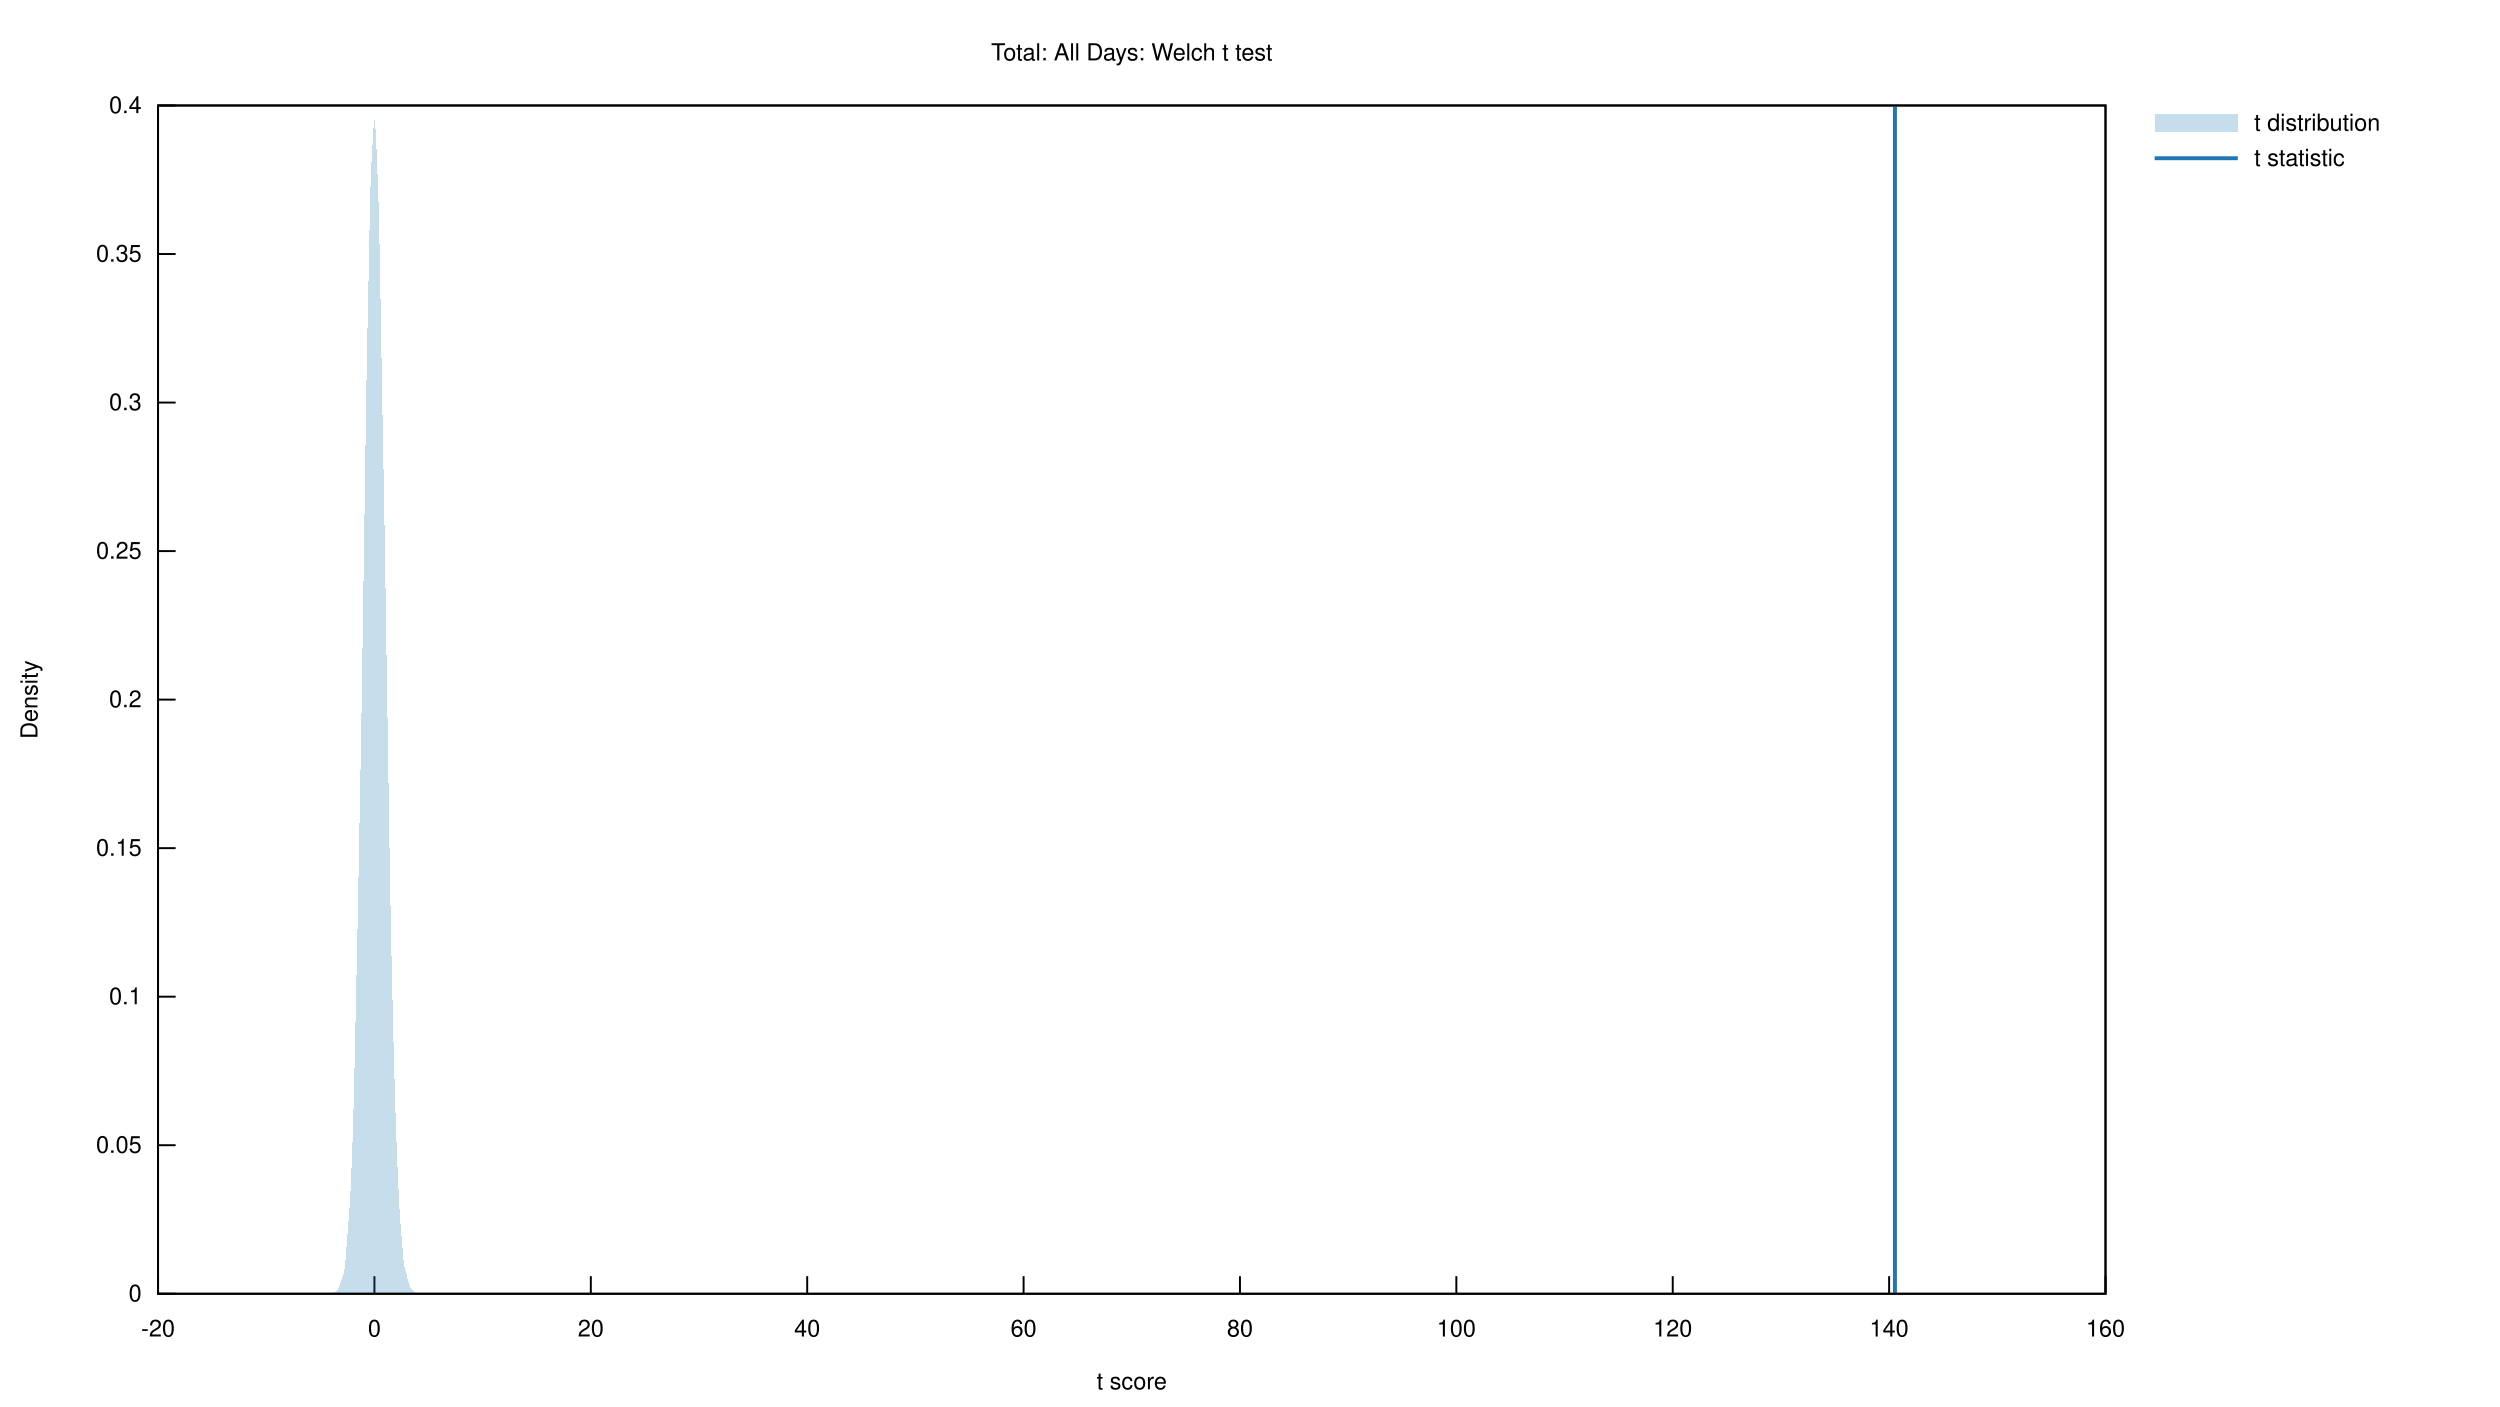
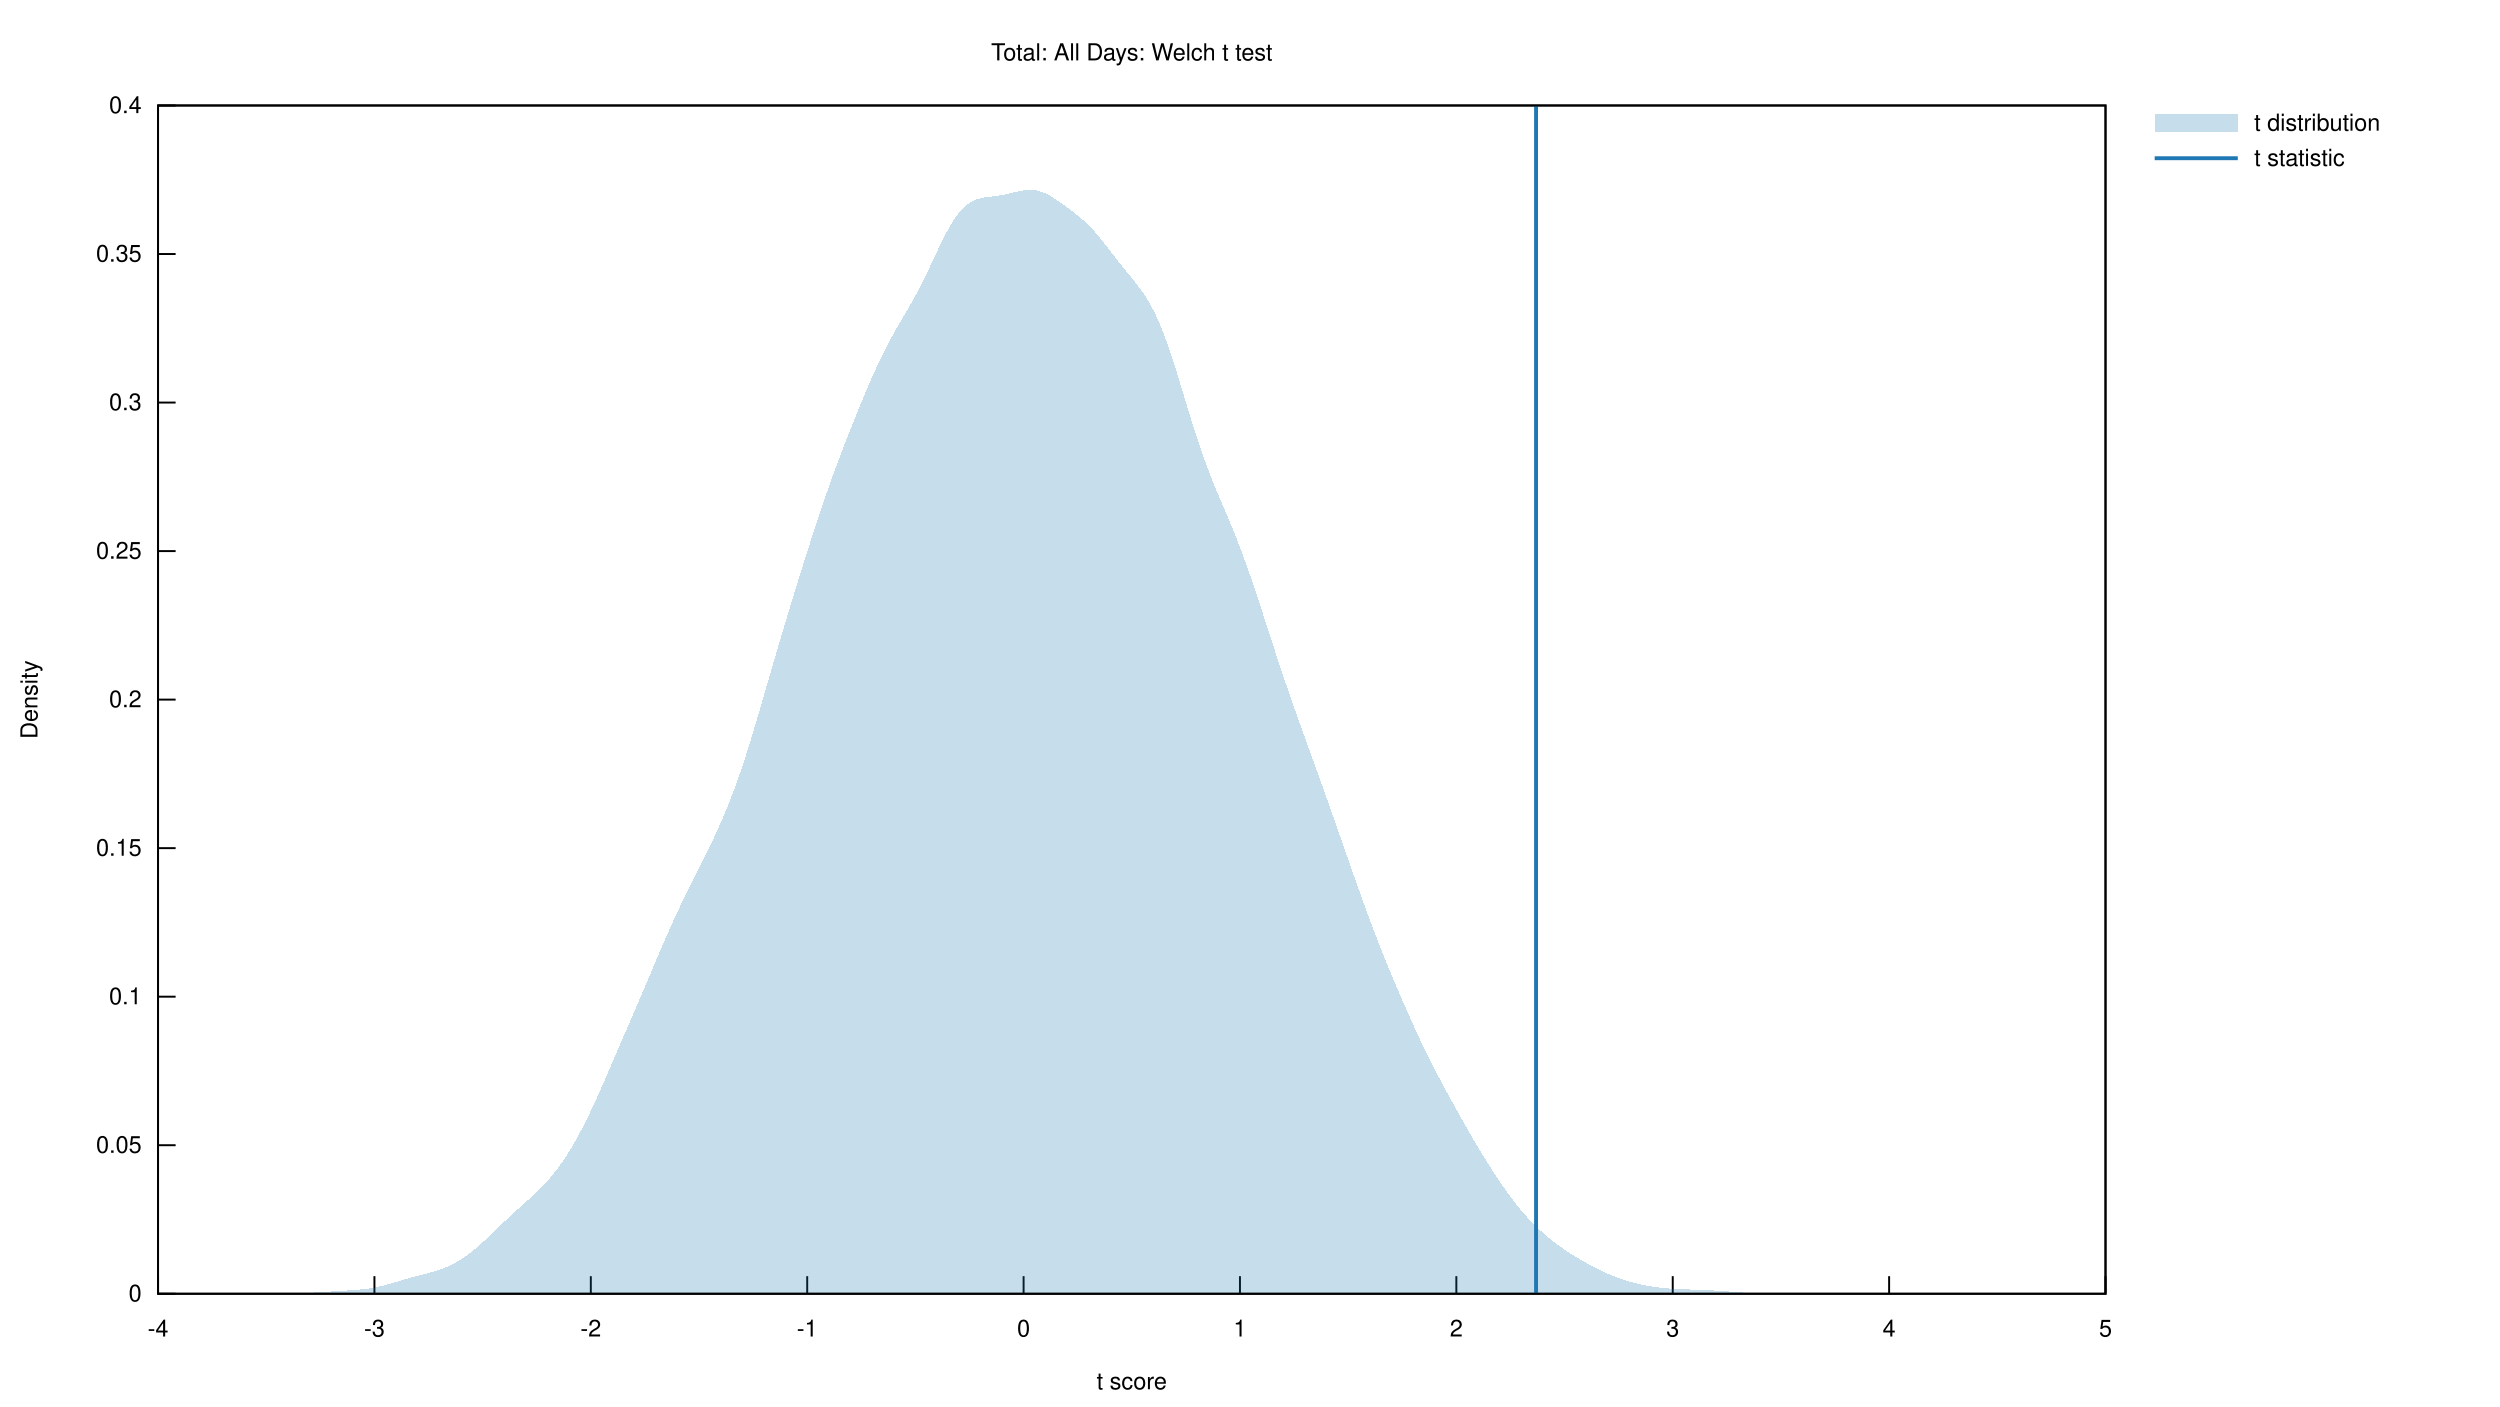
<svg xmlns="http://www.w3.org/2000/svg" xmlns:xlink="http://www.w3.org/1999/xlink" viewBox="0 0 1280 720">
  <g id="gnuplot_canvas">
    <rect x="0" y="0" width="1280" height="720" fill="none" />
    <defs>
      <circle id="gpDot" r="0.5" stroke-width="0.5" stroke="currentColor" />
      <path id="gpPt0" stroke-width="0.222" stroke="currentColor" d="M-1,0 h2 M0,-1 v2" />
      <path id="gpPt1" stroke-width="0.222" stroke="currentColor" d="M-1,-1 L1,1 M1,-1 L-1,1" />
      <path id="gpPt2" stroke-width="0.222" stroke="currentColor" d="M-1,0 L1,0 M0,-1 L0,1 M-1,-1 L1,1 M-1,1 L1,-1" />
      <rect id="gpPt3" stroke-width="0.222" stroke="currentColor" x="-1" y="-1" width="2" height="2" />
      <rect id="gpPt4" stroke-width="0.222" stroke="currentColor" fill="currentColor" x="-1" y="-1" width="2" height="2" />
      <circle id="gpPt5" stroke-width="0.222" stroke="currentColor" cx="0" cy="0" r="1" />
      <use xlink:href="#gpPt5" id="gpPt6" fill="currentColor" stroke="none" />
      <path id="gpPt7" stroke-width="0.222" stroke="currentColor" d="M0,-1.33 L-1.33,0.67 L1.33,0.67 z" />
      <use xlink:href="#gpPt7" id="gpPt8" fill="currentColor" stroke="none" />
      <use xlink:href="#gpPt7" id="gpPt9" stroke="currentColor" transform="rotate(180)" />
      <use xlink:href="#gpPt9" id="gpPt10" fill="currentColor" stroke="none" />
      <use xlink:href="#gpPt3" id="gpPt11" stroke="currentColor" transform="rotate(45)" />
      <use xlink:href="#gpPt11" id="gpPt12" fill="currentColor" stroke="none" />
      <path id="gpPt13" stroke-width="0.222" stroke="currentColor" d="M0,1.330 L1.265,0.411 L0.782,-1.067 L-0.782,-1.076 L-1.265,0.411 z" />
      <use xlink:href="#gpPt13" id="gpPt14" fill="currentColor" stroke="none" />
      <filter id="textbox" filterUnits="objectBoundingBox" x="0" y="0" height="1" width="1">
        <feFlood flood-color="white" flood-opacity="1" result="bgnd" />
        <feComposite in="SourceGraphic" in2="bgnd" operator="atop" />
      </filter>
      <filter id="greybox" filterUnits="objectBoundingBox" x="0" y="0" height="1" width="1">
        <feFlood flood-color="lightgrey" flood-opacity="1" result="grey" />
        <feComposite in="SourceGraphic" in2="grey" operator="atop" />
      </filter>
    </defs>
    <g fill="none" color="white" stroke="currentColor" stroke-width="1.00" stroke-linecap="butt" stroke-linejoin="miter">
</g>
    <g fill="none" color="black" stroke="currentColor" stroke-width="1.00" stroke-linecap="butt" stroke-linejoin="miter">
      <path stroke="black" d="M80.92,662.40 L89.92,662.40  " />
      <g transform="translate(72.53,666.30)" stroke="none" fill="black" font-family="Helvetica" font-size="12.00" text-anchor="end">
        <text>
          <tspan font-family="Helvetica"> 0</tspan>
        </text>
      </g>
    </g>
    <g fill="none" color="black" stroke="currentColor" stroke-width="1.00" stroke-linecap="butt" stroke-linejoin="miter">
      <path stroke="black" d="M80.92,586.35 L89.92,586.35  " />
      <g transform="translate(72.53,590.25)" stroke="none" fill="black" font-family="Helvetica" font-size="12.00" text-anchor="end">
        <text>
          <tspan font-family="Helvetica"> 0.05</tspan>
        </text>
      </g>
    </g>
    <g fill="none" color="black" stroke="currentColor" stroke-width="1.00" stroke-linecap="butt" stroke-linejoin="miter">
      <path stroke="black" d="M80.92,510.30 L89.92,510.30  " />
      <g transform="translate(72.53,514.20)" stroke="none" fill="black" font-family="Helvetica" font-size="12.00" text-anchor="end">
        <text>
          <tspan font-family="Helvetica"> 0.1</tspan>
        </text>
      </g>
    </g>
    <g fill="none" color="black" stroke="currentColor" stroke-width="1.00" stroke-linecap="butt" stroke-linejoin="miter">
      <path stroke="black" d="M80.92,434.25 L89.92,434.25  " />
      <g transform="translate(72.53,438.15)" stroke="none" fill="black" font-family="Helvetica" font-size="12.00" text-anchor="end">
        <text>
          <tspan font-family="Helvetica"> 0.15</tspan>
        </text>
      </g>
    </g>
    <g fill="none" color="black" stroke="currentColor" stroke-width="1.00" stroke-linecap="butt" stroke-linejoin="miter">
      <path stroke="black" d="M80.92,358.20 L89.92,358.20  " />
      <g transform="translate(72.53,362.10)" stroke="none" fill="black" font-family="Helvetica" font-size="12.00" text-anchor="end">
        <text>
          <tspan font-family="Helvetica"> 0.2</tspan>
        </text>
      </g>
    </g>
    <g fill="none" color="black" stroke="currentColor" stroke-width="1.00" stroke-linecap="butt" stroke-linejoin="miter">
      <path stroke="black" d="M80.92,282.16 L89.92,282.16  " />
      <g transform="translate(72.53,286.06)" stroke="none" fill="black" font-family="Helvetica" font-size="12.00" text-anchor="end">
        <text>
          <tspan font-family="Helvetica"> 0.25</tspan>
        </text>
      </g>
    </g>
    <g fill="none" color="black" stroke="currentColor" stroke-width="1.00" stroke-linecap="butt" stroke-linejoin="miter">
      <path stroke="black" d="M80.92,206.11 L89.92,206.11  " />
      <g transform="translate(72.53,210.01)" stroke="none" fill="black" font-family="Helvetica" font-size="12.00" text-anchor="end">
        <text>
          <tspan font-family="Helvetica"> 0.3</tspan>
        </text>
      </g>
    </g>
    <g fill="none" color="black" stroke="currentColor" stroke-width="1.00" stroke-linecap="butt" stroke-linejoin="miter">
      <path stroke="black" d="M80.92,130.06 L89.92,130.06  " />
      <g transform="translate(72.53,133.96)" stroke="none" fill="black" font-family="Helvetica" font-size="12.00" text-anchor="end">
        <text>
          <tspan font-family="Helvetica"> 0.35</tspan>
        </text>
      </g>
    </g>
    <g fill="none" color="black" stroke="currentColor" stroke-width="1.00" stroke-linecap="butt" stroke-linejoin="miter">
      <path stroke="black" d="M80.92,54.01 L89.92,54.01  " />
      <g transform="translate(72.53,57.91)" stroke="none" fill="black" font-family="Helvetica" font-size="12.00" text-anchor="end">
        <text>
          <tspan font-family="Helvetica"> 0.4</tspan>
        </text>
      </g>
    </g>
    <g fill="none" color="black" stroke="currentColor" stroke-width="1.00" stroke-linecap="butt" stroke-linejoin="miter">
      <path stroke="black" d="M80.92,662.40 L80.92,653.40  " />
      <g transform="translate(80.92,684.30)" stroke="none" fill="black" font-family="Helvetica" font-size="12.00" text-anchor="middle">
        <text>
-           <tspan font-family="Helvetica">-20</tspan>
+           <tspan font-family="Helvetica">-4</tspan>
        </text>
      </g>
    </g>
    <g fill="none" color="black" stroke="currentColor" stroke-width="1.00" stroke-linecap="butt" stroke-linejoin="miter">
      <path stroke="black" d="M191.71,662.40 L191.71,653.40  " />
      <g transform="translate(191.71,684.30)" stroke="none" fill="black" font-family="Helvetica" font-size="12.00" text-anchor="middle">
        <text>
-           <tspan font-family="Helvetica"> 0</tspan>
+           <tspan font-family="Helvetica">-3</tspan>
        </text>
      </g>
    </g>
    <g fill="none" color="black" stroke="currentColor" stroke-width="1.00" stroke-linecap="butt" stroke-linejoin="miter">
      <path stroke="black" d="M302.50,662.40 L302.50,653.40  " />
      <g transform="translate(302.50,684.30)" stroke="none" fill="black" font-family="Helvetica" font-size="12.00" text-anchor="middle">
        <text>
-           <tspan font-family="Helvetica"> 20</tspan>
+           <tspan font-family="Helvetica">-2</tspan>
        </text>
      </g>
    </g>
    <g fill="none" color="black" stroke="currentColor" stroke-width="1.00" stroke-linecap="butt" stroke-linejoin="miter">
      <path stroke="black" d="M413.29,662.40 L413.29,653.40  " />
      <g transform="translate(413.29,684.30)" stroke="none" fill="black" font-family="Helvetica" font-size="12.00" text-anchor="middle">
        <text>
-           <tspan font-family="Helvetica"> 40</tspan>
+           <tspan font-family="Helvetica">-1</tspan>
        </text>
      </g>
    </g>
    <g fill="none" color="black" stroke="currentColor" stroke-width="1.00" stroke-linecap="butt" stroke-linejoin="miter">
      <path stroke="black" d="M524.08,662.40 L524.08,653.40  " />
      <g transform="translate(524.08,684.30)" stroke="none" fill="black" font-family="Helvetica" font-size="12.00" text-anchor="middle">
        <text>
-           <tspan font-family="Helvetica"> 60</tspan>
+           <tspan font-family="Helvetica"> 0</tspan>
        </text>
      </g>
    </g>
    <g fill="none" color="black" stroke="currentColor" stroke-width="1.00" stroke-linecap="butt" stroke-linejoin="miter">
      <path stroke="black" d="M634.86,662.40 L634.86,653.40  " />
      <g transform="translate(634.86,684.30)" stroke="none" fill="black" font-family="Helvetica" font-size="12.00" text-anchor="middle">
        <text>
-           <tspan font-family="Helvetica"> 80</tspan>
+           <tspan font-family="Helvetica"> 1</tspan>
        </text>
      </g>
    </g>
    <g fill="none" color="black" stroke="currentColor" stroke-width="1.00" stroke-linecap="butt" stroke-linejoin="miter">
      <path stroke="black" d="M745.65,662.40 L745.65,653.40  " />
      <g transform="translate(745.65,684.30)" stroke="none" fill="black" font-family="Helvetica" font-size="12.00" text-anchor="middle">
        <text>
-           <tspan font-family="Helvetica"> 100</tspan>
+           <tspan font-family="Helvetica"> 2</tspan>
        </text>
      </g>
    </g>
    <g fill="none" color="black" stroke="currentColor" stroke-width="1.00" stroke-linecap="butt" stroke-linejoin="miter">
      <path stroke="black" d="M856.44,662.40 L856.44,653.40  " />
      <g transform="translate(856.44,684.30)" stroke="none" fill="black" font-family="Helvetica" font-size="12.00" text-anchor="middle">
        <text>
-           <tspan font-family="Helvetica"> 120</tspan>
+           <tspan font-family="Helvetica"> 3</tspan>
        </text>
      </g>
    </g>
    <g fill="none" color="black" stroke="currentColor" stroke-width="1.00" stroke-linecap="butt" stroke-linejoin="miter">
      <path stroke="black" d="M967.23,662.40 L967.23,653.40  " />
      <g transform="translate(967.23,684.30)" stroke="none" fill="black" font-family="Helvetica" font-size="12.00" text-anchor="middle">
        <text>
-           <tspan font-family="Helvetica"> 140</tspan>
+           <tspan font-family="Helvetica"> 4</tspan>
        </text>
      </g>
    </g>
    <g fill="none" color="black" stroke="currentColor" stroke-width="1.00" stroke-linecap="butt" stroke-linejoin="miter">
      <path stroke="black" d="M1078.02,662.40 L1078.02,653.40  " />
      <g transform="translate(1078.02,684.30)" stroke="none" fill="black" font-family="Helvetica" font-size="12.00" text-anchor="middle">
        <text>
-           <tspan font-family="Helvetica"> 160</tspan>
+           <tspan font-family="Helvetica"> 5</tspan>
        </text>
      </g>
    </g>
    <g fill="none" color="black" stroke="currentColor" stroke-width="1.00" stroke-linecap="butt" stroke-linejoin="miter">
</g>
    <g fill="none" color="black" stroke="currentColor" stroke-width="1.00" stroke-linecap="butt" stroke-linejoin="miter">
      <path stroke="black" d="M80.92,54.01 L80.92,662.40 L1078.02,662.40 L1078.02,54.01 L80.92,54.01 Z  " />
    </g>
    <g fill="none" color="black" stroke="currentColor" stroke-width="1.00" stroke-linecap="butt" stroke-linejoin="miter">
</g>
    <g id="gnuplot_plot_1">
      <g fill="none" color="black" stroke="currentColor" stroke-width="1.00" stroke-linecap="butt" stroke-linejoin="miter">
        <g transform="translate(1154.14,66.91)" stroke="none" fill="black" font-family="Helvetica" font-size="12.00" text-anchor="start">
          <text>
            <tspan font-family="Helvetica">t distribution</tspan>
          </text>
        </g>
      </g>
      <g fill="none" color="black" stroke="currentColor" stroke-width="1.00" stroke-linecap="butt" stroke-linejoin="miter">
        <g stroke="none" shape-rendering="crispEdges">
          <polygon fill="rgb( 31, 120, 180)" fill-opacity="0.25" points="1103.19,67.51 1145.75,67.51 1145.75,58.51 1103.19,58.51 " />
-           <polygon fill="rgb( 31, 120, 180)" fill-opacity="0.25" points="166.56,662.40 166.66,662.40 166.77,662.40 166.88,662.39 166.98,662.39 167.09,662.39 167.19,662.38 167.30,662.37 167.41,662.37 167.51,662.35 167.62,662.34 167.73,662.33 167.83,662.31 167.94,662.30 168.05,662.29 168.15,662.27 168.26,662.26 168.37,662.25 168.47,662.24 168.58,662.23 168.68,662.23 168.79,662.22 168.90,662.22 169.00,662.21 169.11,662.21 169.22,662.20 169.32,662.19 169.43,662.18 169.54,662.17 169.64,662.16 169.75,662.14 169.86,662.11 169.96,662.08 170.07,662.04 170.18,662.00 170.28,661.95 170.39,661.89 170.49,661.84 170.60,661.78 170.71,661.72 170.81,661.67 170.92,661.62 171.03,661.58 171.13,661.54 171.24,661.50 171.35,661.47 171.45,661.44 171.56,661.41 171.67,661.36 171.77,661.32 171.88,661.26 171.98,661.19 172.09,661.10 172.20,661.01 172.30,660.90 172.41,660.78 172.52,660.66 172.62,660.53 172.73,660.39 172.84,660.25 172.94,660.10 173.05,659.95 173.16,659.79 173.26,659.61 173.37,659.42 173.48,659.22 173.58,659.00 173.69,658.76 173.79,658.50 173.90,658.23 174.01,657.93 174.11,657.63 174.22,657.31 174.33,656.99 174.43,656.66 174.54,656.33 174.65,656.00 174.75,655.66 174.86,655.33 174.97,655.01 175.07,654.69 175.18,654.39 175.29,654.09 175.39,653.80 175.50,653.52 175.60,653.23 175.71,652.92 175.82,652.59 175.92,652.21 176.03,651.78 176.14,651.27 176.24,650.68 176.35,650.00 176.46,649.23 176.56,648.36 176.67,647.39 176.78,646.32 176.88,645.16 176.99,643.91 177.09,642.59 177.20,641.21 177.31,639.79 177.41,638.34 177.52,636.89 177.63,635.44 177.73,634.02 177.84,632.63 177.95,631.27 178.05,629.95 178.16,628.67 178.27,627.40 178.37,626.14 178.48,624.87 178.59,623.58 178.69,622.24 178.80,620.83 178.90,619.33 179.01,617.72 179.12,616.00 179.22,614.15 179.33,612.17 179.44,610.08 179.54,607.89 179.65,605.60 179.76,603.23 179.86,600.78 179.97,598.25 180.08,595.64 180.18,592.93 180.29,590.12 180.39,587.17 180.50,584.09 180.61,580.84 180.71,577.43 180.82,573.84 180.93,570.08 181.03,566.15 181.14,562.05 181.25,557.79 181.35,553.39 181.46,548.86 181.57,544.21 181.67,539.46 181.78,534.63 181.89,529.72 181.99,524.76 182.10,519.77 182.20,514.76 182.31,509.75 182.42,504.76 182.52,499.78 182.63,494.82 182.74,489.87 182.84,484.88 182.95,479.84 183.06,474.72 183.16,469.47 183.27,464.09 183.38,458.58 183.48,452.94 183.59,447.20 183.69,441.41 183.80,435.61 183.91,429.83 184.01,424.10 184.12,418.44 184.23,412.83 184.33,407.26 184.44,401.68 184.55,396.05 184.65,390.33 184.76,384.46 184.87,378.42 184.97,372.19 185.08,365.75 185.19,359.13 185.29,352.34 185.40,345.41 185.50,338.38 185.61,331.27 185.72,324.13 185.82,316.99 185.93,309.84 186.04,302.72 186.14,295.60 186.25,288.49 186.36,281.37 186.46,274.22 186.57,267.03 186.68,259.79 186.78,252.51 186.89,245.20 186.99,237.87 187.10,230.57 187.21,223.33 187.31,216.20 187.42,209.23 187.53,202.46 187.63,195.94 187.74,189.70 187.85,183.75 187.95,178.09 188.06,172.68 188.17,167.50 188.27,162.47 188.38,157.53 188.49,152.60 188.59,147.62 188.70,142.52 188.80,137.28 188.91,131.91 189.02,126.45 189.12,120.98 189.23,115.61 189.34,110.44 189.44,105.58 189.55,101.13 189.66,97.13 189.76,93.60 189.87,90.52 189.98,87.85 190.08,85.50 190.19,83.39 190.29,81.45 190.40,79.60 190.51,77.78 190.61,75.95 190.72,74.10 190.83,72.22 190.93,70.34 191.04,68.50 191.15,66.76 191.25,65.18 191.36,63.82 191.47,62.75 191.57,62.02 191.68,61.66 191.79,61.68 191.89,62.08 192.00,62.83 192.10,63.93 192.21,65.33 192.32,67.00 192.42,68.91 192.53,71.03 192.64,73.33 192.74,75.77 192.85,78.33 192.96,80.95 193.06,83.61 193.17,86.30 193.28,89.00 193.38,91.75 193.49,94.58 193.59,97.54 193.70,100.70 193.81,104.14 193.91,107.89 194.02,112.01 194.13,116.52 194.23,121.39 194.34,126.61 194.45,132.14 194.55,137.91 194.66,143.89 194.77,150.00 194.87,156.22 194.98,162.50 195.09,168.81 195.19,175.12 195.30,181.41 195.40,187.67 195.51,193.85 195.62,199.95 195.72,205.95 195.83,211.84 195.94,217.63 196.04,223.33 196.15,228.96 196.26,234.58 196.36,240.23 196.47,245.94 196.58,251.77 196.68,257.74 196.79,263.88 196.89,270.20 197.00,276.70 197.11,283.37 197.21,290.20 197.32,297.16 197.43,304.21 197.53,311.32 197.64,318.45 197.75,325.56 197.85,332.62 197.96,339.60 198.07,346.51 198.17,353.34 198.28,360.12 198.39,366.88 198.49,373.65 198.60,380.46 198.70,387.33 198.81,394.26 198.92,401.26 199.02,408.28 199.13,415.28 199.24,422.24 199.34,429.09 199.45,435.79 199.56,442.33 199.66,448.66 199.77,454.80 199.88,460.73 199.98,466.47 200.09,472.02 200.19,477.39 200.30,482.60 200.41,487.66 200.51,492.58 200.62,497.39 200.73,502.09 200.83,506.72 200.94,511.27 201.05,515.77 201.15,520.21 201.26,524.60 201.37,528.92 201.47,533.16 201.58,537.33 201.69,541.41 201.79,545.40 201.90,549.30 202.00,553.12 202.11,556.86 202.22,560.53 202.32,564.11 202.43,567.60 202.54,571.00 202.64,574.28 202.75,577.45 202.86,580.50 202.96,583.42 203.07,586.23 203.18,588.93 203.28,591.56 203.39,594.11 203.49,596.62 203.60,599.09 203.71,601.54 203.81,603.95 203.92,606.33 204.03,608.66 204.13,610.93 204.24,613.13 204.35,615.23 204.45,617.22 204.56,619.10 204.67,620.87 204.77,622.52 204.88,624.06 204.99,625.50 205.09,626.87 205.20,628.18 205.30,629.45 205.41,630.70 205.52,631.95 205.62,633.21 205.73,634.48 205.84,635.78 205.94,637.10 206.05,638.43 206.16,639.77 206.26,641.09 206.37,642.38 206.48,643.62 206.58,644.77 206.69,645.83 206.79,646.78 206.90,647.61 207.01,648.31 207.11,648.90 207.22,649.39 207.33,649.80 207.43,650.15 207.54,650.47 207.65,650.77 207.75,651.08 207.86,651.41 207.97,651.77 208.07,652.16 208.18,652.58 208.29,653.03 208.39,653.49 208.50,653.97 208.60,654.44 208.71,654.90 208.82,655.35 208.92,655.78 209.03,656.19 209.14,656.57 209.24,656.93 209.35,657.27 209.46,657.59 209.56,657.89 209.67,658.18 209.78,658.45 209.88,658.70 209.99,658.93 210.09,659.15 210.20,659.34 210.31,659.52 210.41,659.68 210.52,659.82 210.63,659.94 210.73,660.06 210.84,660.16 210.95,660.26 211.05,660.35 211.16,660.45 211.27,660.54 211.37,660.64 211.48,660.73 211.59,660.82 211.69,660.91 211.80,661.00 211.90,661.08 212.01,661.16 212.12,661.23 212.22,661.29 212.33,661.36 212.44,661.43 212.54,661.50 212.65,661.56 212.76,661.63 212.86,661.70 212.97,661.76 213.08,661.83 213.18,661.88 213.29,661.93 213.39,661.98 213.50,662.02 213.61,662.06 213.71,662.09 213.82,662.11 213.93,662.14 214.03,662.16 214.14,662.17 214.25,662.19 214.35,662.20 214.46,662.22 214.57,662.23 214.67,662.24 214.78,662.25 214.89,662.26 214.99,662.26 215.10,662.27 215.20,662.28 215.31,662.29 215.42,662.31 215.52,662.32 215.63,662.33 215.74,662.34 215.84,662.35 215.95,662.36 216.06,662.37 216.16,662.38 216.27,662.38 216.38,662.39 216.48,662.39 216.59,662.39 216.70,662.39 216.80,662.39 216.91,662.38 217.01,662.38 217.12,662.38 217.23,662.37 217.33,662.36 217.44,662.36 217.55,662.35 217.65,662.35 217.76,662.34 217.87,662.34 217.97,662.34 218.08,662.35 218.19,662.35 218.29,662.35 218.40,662.36 218.50,662.37 218.61,662.37 218.72,662.38 218.82,662.38 218.93,662.39 219.04,662.39 219.14,662.39 219.25,662.40 219.36,662.40 219.46,662.40 219.57,662.40 219.68,662.40 219.68,662.40 219.57,662.40 219.46,662.40 219.36,662.40 219.25,662.40 219.14,662.40 219.04,662.40 218.93,662.40 218.82,662.40 218.72,662.40 218.61,662.40 218.50,662.40 218.40,662.40 218.29,662.40 218.19,662.40 218.08,662.40 217.97,662.40 217.87,662.40 217.76,662.40 217.65,662.40 217.55,662.40 217.44,662.40 217.33,662.40 217.23,662.40 217.12,662.40 217.01,662.40 216.91,662.40 216.80,662.40 216.70,662.40 216.59,662.40 216.48,662.40 216.38,662.40 216.27,662.40 216.16,662.40 216.06,662.40 215.95,662.40 215.84,662.40 215.74,662.40 215.63,662.40 215.52,662.40 215.42,662.40 215.31,662.40 215.20,662.40 215.10,662.40 214.99,662.40 214.89,662.40 214.78,662.40 214.67,662.40 214.57,662.40 214.46,662.40 214.35,662.40 214.25,662.40 214.14,662.40 214.03,662.40 213.93,662.40 213.82,662.40 213.71,662.40 213.61,662.40 213.50,662.40 213.39,662.40 213.29,662.40 213.18,662.40 213.08,662.40 212.97,662.40 212.86,662.40 212.76,662.40 212.65,662.40 212.54,662.40 212.44,662.40 212.33,662.40 212.22,662.40 212.12,662.40 212.01,662.40 211.90,662.40 211.80,662.40 211.69,662.40 211.59,662.40 211.48,662.40 211.37,662.40 211.27,662.40 211.16,662.40 211.05,662.40 210.95,662.40 210.84,662.40 210.73,662.40 210.63,662.40 210.52,662.40 210.41,662.40 210.31,662.40 210.20,662.40 210.09,662.40 209.99,662.40 209.88,662.40 209.78,662.40 209.67,662.40 209.56,662.40 209.46,662.40 209.35,662.40 209.24,662.40 209.14,662.40 209.03,662.40 208.92,662.40 208.82,662.40 208.71,662.40 208.60,662.40 208.50,662.40 208.39,662.40 208.29,662.40 208.18,662.40 208.07,662.40 207.97,662.40 207.86,662.40 207.75,662.40 207.65,662.40 207.54,662.40 207.43,662.40 207.33,662.40 207.22,662.40 207.11,662.40 207.01,662.40 206.90,662.40 206.79,662.40 206.69,662.40 206.58,662.40 206.48,662.40 206.37,662.40 206.26,662.40 206.16,662.40 206.05,662.40 205.94,662.40 205.84,662.40 205.73,662.40 205.62,662.40 205.52,662.40 205.41,662.40 205.30,662.40 205.20,662.40 205.09,662.40 204.99,662.40 204.88,662.40 204.77,662.40 204.67,662.40 204.56,662.40 204.45,662.40 204.35,662.40 204.24,662.40 204.13,662.40 204.03,662.40 203.92,662.40 203.81,662.40 203.71,662.40 203.60,662.40 203.49,662.40 203.39,662.40 203.28,662.40 203.18,662.40 203.07,662.40 202.96,662.40 202.86,662.40 202.75,662.40 202.64,662.40 202.54,662.40 202.43,662.40 202.32,662.40 202.22,662.40 202.11,662.40 202.00,662.40 201.90,662.40 201.79,662.40 201.69,662.40 201.58,662.40 201.47,662.40 201.37,662.40 201.26,662.40 201.15,662.40 201.05,662.40 200.94,662.40 200.83,662.40 200.73,662.40 200.62,662.40 200.51,662.40 200.41,662.40 200.30,662.40 200.19,662.40 200.09,662.40 199.98,662.40 199.88,662.40 199.77,662.40 199.66,662.40 199.56,662.40 199.45,662.40 199.34,662.40 199.24,662.40 199.13,662.40 199.02,662.40 198.92,662.40 198.81,662.40 198.70,662.40 198.60,662.40 198.49,662.40 198.39,662.40 198.28,662.40 198.17,662.40 198.07,662.40 197.96,662.40 197.85,662.40 197.75,662.40 197.64,662.40 197.53,662.40 197.43,662.40 197.32,662.40 197.21,662.40 197.11,662.40 197.00,662.40 196.89,662.40 196.79,662.40 196.68,662.40 196.58,662.40 196.47,662.40 196.36,662.40 196.26,662.40 196.15,662.40 196.04,662.40 195.94,662.40 195.83,662.40 195.72,662.40 195.62,662.40 195.51,662.40 195.40,662.40 195.30,662.40 195.19,662.40 195.09,662.40 194.98,662.40 194.87,662.40 194.77,662.40 194.66,662.40 194.55,662.40 194.45,662.40 194.34,662.40 194.23,662.40 194.13,662.40 194.02,662.40 193.91,662.40 193.81,662.40 193.70,662.40 193.59,662.40 193.49,662.40 193.38,662.40 193.28,662.40 193.17,662.40 193.06,662.40 192.96,662.40 192.85,662.40 192.74,662.40 192.64,662.40 192.53,662.40 192.42,662.40 192.32,662.40 192.21,662.40 192.10,662.40 192.00,662.40 191.89,662.40 191.79,662.40 191.68,662.40 191.57,662.40 191.47,662.40 191.36,662.40 191.25,662.40 191.15,662.40 191.04,662.40 190.93,662.40 190.83,662.40 190.72,662.40 190.61,662.40 190.51,662.40 190.40,662.40 190.29,662.40 190.19,662.40 190.08,662.40 189.98,662.40 189.87,662.40 189.76,662.40 189.66,662.40 189.55,662.40 189.44,662.40 189.34,662.40 189.23,662.40 189.12,662.40 189.02,662.40 188.91,662.40 188.80,662.40 188.70,662.40 188.59,662.40 188.49,662.40 188.38,662.40 188.27,662.40 188.17,662.40 188.06,662.40 187.95,662.40 187.85,662.40 187.74,662.40 187.63,662.40 187.53,662.40 187.42,662.40 187.31,662.40 187.21,662.40 187.10,662.40 186.99,662.40 186.89,662.40 186.78,662.40 186.68,662.40 186.57,662.40 186.46,662.40 186.36,662.40 186.25,662.40 186.14,662.40 186.04,662.40 185.93,662.40 185.82,662.40 185.72,662.40 185.61,662.40 185.50,662.40 185.40,662.40 185.29,662.40 185.19,662.40 185.08,662.40 184.97,662.40 184.87,662.40 184.76,662.40 184.65,662.40 184.55,662.40 184.44,662.40 184.33,662.40 184.23,662.40 184.12,662.40 184.01,662.40 183.91,662.40 183.80,662.40 183.69,662.40 183.59,662.40 183.48,662.40 183.38,662.40 183.27,662.40 183.16,662.40 183.06,662.40 182.95,662.40 182.84,662.40 182.74,662.40 182.63,662.40 182.52,662.40 182.42,662.40 182.31,662.40 182.20,662.40 182.10,662.40 181.99,662.40 181.89,662.40 181.78,662.40 181.67,662.40 181.57,662.40 181.46,662.40 181.35,662.40 181.25,662.40 181.14,662.40 181.03,662.40 180.93,662.40 180.82,662.40 180.71,662.40 180.61,662.40 180.50,662.40 180.39,662.40 180.29,662.40 180.18,662.40 180.08,662.40 179.97,662.40 179.86,662.40 179.76,662.40 179.65,662.40 179.54,662.40 179.44,662.40 179.33,662.40 179.22,662.40 179.12,662.40 179.01,662.40 178.90,662.40 178.80,662.40 178.69,662.40 178.59,662.40 178.48,662.40 178.37,662.40 178.27,662.40 178.16,662.40 178.05,662.40 177.95,662.40 177.84,662.40 177.73,662.40 177.63,662.40 177.52,662.40 177.41,662.40 177.31,662.40 177.20,662.40 177.09,662.40 176.99,662.40 176.88,662.40 176.78,662.40 176.67,662.40 176.56,662.40 176.46,662.40 176.35,662.40 176.24,662.40 176.14,662.40 176.03,662.40 175.92,662.40 175.82,662.40 175.71,662.40 175.60,662.40 175.50,662.40 175.39,662.40 175.29,662.40 175.18,662.40 175.07,662.40 174.97,662.40 174.86,662.40 174.75,662.40 174.65,662.40 174.54,662.40 174.43,662.40 174.33,662.40 174.22,662.40 174.11,662.40 174.01,662.40 173.90,662.40 173.79,662.40 173.69,662.40 173.58,662.40 173.48,662.40 173.37,662.40 173.26,662.40 173.16,662.40 173.05,662.40 172.94,662.40 172.84,662.40 172.73,662.40 172.62,662.40 172.52,662.40 172.41,662.40 172.30,662.40 172.20,662.40 172.09,662.40 171.98,662.40 171.88,662.40 171.77,662.40 171.67,662.40 171.56,662.40 171.45,662.40 171.35,662.40 171.24,662.40 171.13,662.40 171.03,662.40 170.92,662.40 170.81,662.40 170.71,662.40 170.60,662.40 170.49,662.40 170.39,662.40 170.28,662.40 170.18,662.40 170.07,662.40 169.96,662.40 169.86,662.40 169.75,662.40 169.64,662.40 169.54,662.40 169.43,662.40 169.32,662.40 169.22,662.40 169.11,662.40 169.00,662.40 168.90,662.40 168.79,662.40 168.68,662.40 168.58,662.40 168.47,662.40 168.37,662.40 168.26,662.40 168.15,662.40 168.05,662.40 167.94,662.40 167.83,662.40 167.73,662.40 167.62,662.40 167.51,662.40 167.41,662.40 167.30,662.40 167.19,662.40 167.09,662.40 166.98,662.40 166.88,662.40 166.77,662.40 166.66,662.40 166.56,662.40 " />
+           <polygon fill="rgb( 31, 120, 180)" fill-opacity="0.25" points="105.81,662.40 107.55,662.40 109.28,662.40 111.01,662.40 112.74,662.40 114.48,662.39 116.21,662.39 117.94,662.39 119.67,662.39 121.41,662.38 123.14,662.38 124.87,662.37 126.60,662.36 128.34,662.35 130.07,662.34 131.80,662.33 133.53,662.32 135.27,662.31 137.00,662.29 138.73,662.28 140.46,662.26 142.20,662.25 143.93,662.23 145.66,662.21 147.39,662.18 149.13,662.15 150.86,662.12 152.59,662.07 154.32,662.03 156.06,661.97 157.79,661.90 159.52,661.83 161.25,661.74 162.99,661.65 164.72,661.55 166.45,661.44 168.19,661.34 169.92,661.23 171.65,661.12 173.38,661.01 175.12,660.90 176.85,660.79 178.58,660.68 180.31,660.57 182.05,660.44 183.78,660.29 185.51,660.12 187.24,659.92 188.98,659.68 190.71,659.40 192.44,659.08 194.17,658.71 195.91,658.30 197.64,657.85 199.37,657.37 201.10,656.87 202.84,656.35 204.57,655.83 206.30,655.32 208.03,654.81 209.77,654.32 211.50,653.85 213.23,653.39 214.96,652.94 216.70,652.49 218.43,652.04 220.16,651.57 221.89,651.07 223.63,650.54 225.36,649.95 227.09,649.30 228.82,648.59 230.56,647.80 232.29,646.93 234.02,645.97 235.75,644.93 237.49,643.80 239.22,642.58 240.95,641.27 242.68,639.89 244.42,638.44 246.15,636.92 247.88,635.34 249.61,633.73 251.35,632.08 253.08,630.42 254.81,628.74 256.54,627.07 258.28,625.41 260.01,623.77 261.74,622.16 263.47,620.56 265.21,618.99 266.94,617.43 268.67,615.88 270.40,614.32 272.14,612.75 273.87,611.14 275.60,609.48 277.34,607.76 279.07,605.95 280.80,604.03 282.53,602.01 284.27,599.86 286.00,597.57 287.73,595.14 289.46,592.57 291.20,589.86 292.93,587.00 294.66,584.00 296.39,580.85 298.13,577.57 299.86,574.16 301.59,570.63 303.32,566.98 305.06,563.23 306.79,559.39 308.52,555.49 310.25,551.52 311.99,547.52 313.72,543.50 315.45,539.47 317.18,535.44 318.92,531.41 320.65,527.40 322.38,523.39 324.11,519.38 325.85,515.36 327.58,511.33 329.31,507.29 331.04,503.22 332.78,499.14 334.51,495.04 336.24,490.96 337.97,486.89 339.71,482.85 341.44,478.87 343.17,474.95 344.90,471.11 346.64,467.35 348.37,463.68 350.10,460.08 351.83,456.55 353.57,453.07 355.30,449.62 357.03,446.18 358.76,442.74 360.50,439.28 362.23,435.76 363.96,432.19 365.69,428.53 367.43,424.76 369.16,420.87 370.89,416.84 372.62,412.63 374.36,408.24 376.09,403.65 377.82,398.85 379.55,393.84 381.29,388.61 383.02,383.20 384.75,377.60 386.49,371.86 388.22,366.01 389.95,360.09 391.68,354.12 393.42,348.14 395.15,342.18 396.88,336.25 398.61,330.37 400.35,324.55 402.08,318.77 403.81,313.05 405.54,307.37 407.28,301.73 409.01,296.13 410.74,290.58 412.47,285.06 414.21,279.60 415.94,274.21 417.67,268.89 419.40,263.66 421.14,258.52 422.87,253.48 424.60,248.55 426.33,243.72 428.07,238.99 429.80,234.34 431.53,229.78 433.26,225.29 435.00,220.86 436.73,216.50 438.46,212.19 440.19,207.94 441.93,203.76 443.66,199.65 445.39,195.63 447.12,191.70 448.86,187.89 450.59,184.20 452.32,180.65 454.05,177.23 455.79,173.95 457.52,170.80 459.25,167.74 460.98,164.76 462.72,161.81 464.45,158.85 466.18,155.84 467.91,152.75 469.65,149.56 471.38,146.23 473.11,142.78 474.84,139.22 476.58,135.57 478.31,131.88 480.04,128.20 481.77,124.59 483.51,121.11 485.24,117.82 486.97,114.78 488.70,112.03 490.44,109.61 492.17,107.53 493.90,105.79 495.64,104.38 497.37,103.27 499.10,102.43 500.83,101.82 502.57,101.38 504.30,101.06 506.03,100.82 507.76,100.61 509.50,100.40 511.23,100.16 512.96,99.87 514.69,99.53 516.43,99.14 518.16,98.73 519.89,98.30 521.62,97.90 523.36,97.56 525.09,97.31 526.82,97.19 528.55,97.22 530.29,97.43 532.02,97.81 533.75,98.39 535.48,99.13 537.22,100.02 538.95,101.03 540.68,102.14 542.41,103.32 544.15,104.55 545.88,105.80 547.61,107.08 549.34,108.39 551.08,109.75 552.81,111.16 554.54,112.65 556.27,114.24 558.01,115.95 559.74,117.78 561.47,119.74 563.20,121.80 564.94,123.95 566.67,126.17 568.40,128.42 570.13,130.68 571.87,132.92 573.60,135.12 575.33,137.28 577.06,139.41 578.80,141.52 580.53,143.64 582.26,145.83 583.99,148.12 585.73,150.59 587.46,153.28 589.19,156.25 590.92,159.55 592.66,163.20 594.39,167.23 596.12,171.63 597.85,176.39 599.59,181.47 601.32,186.82 603.05,192.37 604.78,198.06 606.52,203.81 608.25,209.54 609.98,215.18 611.72,220.69 613.45,226.00 615.18,231.10 616.91,235.97 618.65,240.62 620.38,245.07 622.11,249.36 623.84,253.51 625.58,257.60 627.31,261.66 629.04,265.75 630.77,269.92 632.51,274.19 634.24,278.61 635.97,283.17 637.70,287.90 639.44,292.77 641.17,297.79 642.90,302.93 644.63,308.17 646.37,313.48 648.10,318.82 649.83,324.18 651.56,329.52 653.30,334.83 655.03,340.08 656.76,345.27 658.49,350.39 660.23,355.44 661.96,360.42 663.69,365.33 665.42,370.19 667.16,375.01 668.89,379.81 670.62,384.59 672.35,389.37 674.09,394.17 675.82,398.99 677.55,403.83 679.28,408.70 681.02,413.60 682.75,418.52 684.48,423.46 686.21,428.41 687.95,433.37 689.68,438.33 691.41,443.28 693.14,448.20 694.88,453.10 696.61,457.95 698.34,462.75 700.07,467.49 701.81,472.15 703.54,476.74 705.27,481.25 707.00,485.67 708.74,490.02 710.47,494.29 712.20,498.49 713.93,502.63 715.67,506.71 717.40,510.74 719.13,514.73 720.87,518.66 722.60,522.54 724.33,526.36 726.06,530.11 727.80,533.80 729.53,537.41 731.26,540.94 732.99,544.39 734.73,547.78 736.46,551.10 738.19,554.37 739.92,557.59 741.66,560.77 743.39,563.93 745.12,567.06 746.85,570.17 748.59,573.25 750.32,576.30 752.05,579.33 753.78,582.32 755.52,585.27 757.25,588.17 758.98,591.03 760.71,593.85 762.45,596.62 764.18,599.33 765.91,602.00 767.64,604.61 769.38,607.15 771.11,609.63 772.84,612.04 774.57,614.36 776.31,616.60 778.04,618.75 779.77,620.80 781.50,622.77 783.24,624.65 784.97,626.44 786.70,628.15 788.43,629.78 790.17,631.34 791.90,632.84 793.63,634.27 795.36,635.64 797.10,636.96 798.83,638.23 800.56,639.45 802.29,640.62 804.03,641.75 805.76,642.84 807.49,643.90 809.22,644.92 810.96,645.92 812.69,646.88 814.42,647.82 816.15,648.72 817.89,649.60 819.62,650.45 821.35,651.27 823.08,652.06 824.82,652.81 826.55,653.52 828.28,654.18 830.02,654.81 831.75,655.40 833.48,655.94 835.21,656.45 836.95,656.91 838.68,657.34 840.41,657.73 842.14,658.08 843.88,658.40 845.61,658.69 847.34,658.94 849.07,659.17 850.81,659.37 852.54,659.54 854.27,659.68 856.00,659.81 857.74,659.92 859.47,660.00 861.20,660.08 862.93,660.14 864.67,660.20 866.40,660.25 868.13,660.31 869.86,660.36 871.60,660.43 873.33,660.50 875.06,660.59 876.79,660.68 878.53,660.79 880.26,660.90 881.99,661.02 883.72,661.15 885.46,661.28 887.19,661.40 888.92,661.52 890.65,661.64 892.39,661.75 894.12,661.85 895.85,661.94 897.58,662.02 899.32,662.08 901.05,662.14 902.78,662.19 904.51,662.23 906.25,662.27 907.98,662.29 909.71,662.32 911.44,662.33 913.18,662.34 914.91,662.35 916.64,662.36 918.37,662.36 920.11,662.36 921.84,662.36 923.57,662.36 925.30,662.35 927.04,662.35 928.77,662.35 930.50,662.35 932.23,662.34 933.97,662.34 935.70,662.34 937.43,662.34 939.17,662.35 940.90,662.35 942.63,662.35 944.36,662.36 946.10,662.36 947.83,662.37 949.56,662.37 951.29,662.38 953.03,662.38 954.76,662.39 956.49,662.39 958.22,662.39 959.96,662.39 961.69,662.40 963.42,662.40 965.15,662.40 966.89,662.40 968.62,662.40 970.35,662.40 970.35,662.40 968.62,662.40 966.89,662.40 965.15,662.40 963.42,662.40 961.69,662.40 959.96,662.40 958.22,662.40 956.49,662.40 954.76,662.40 953.03,662.40 951.29,662.40 949.56,662.40 947.83,662.40 946.10,662.40 944.36,662.40 942.63,662.40 940.90,662.40 939.17,662.40 937.43,662.40 935.70,662.40 933.97,662.40 932.23,662.40 930.50,662.40 928.77,662.40 927.04,662.40 925.30,662.40 923.57,662.40 921.84,662.40 920.11,662.40 918.37,662.40 916.64,662.40 914.91,662.40 913.18,662.40 911.44,662.40 909.71,662.40 907.98,662.40 906.25,662.40 904.51,662.40 902.78,662.40 901.05,662.40 899.32,662.40 897.58,662.40 895.85,662.40 894.12,662.40 892.39,662.40 890.65,662.40 888.92,662.40 887.19,662.40 885.46,662.40 883.72,662.40 881.99,662.40 880.26,662.40 878.53,662.40 876.79,662.40 875.06,662.40 873.33,662.40 871.60,662.40 869.86,662.40 868.13,662.40 866.40,662.40 864.67,662.40 862.93,662.40 861.20,662.40 859.47,662.40 857.74,662.40 856.00,662.40 854.27,662.40 852.54,662.40 850.81,662.40 849.07,662.40 847.34,662.40 845.61,662.40 843.88,662.40 842.14,662.40 840.41,662.40 838.68,662.40 836.95,662.40 835.21,662.40 833.48,662.40 831.75,662.40 830.02,662.40 828.28,662.40 826.55,662.40 824.82,662.40 823.08,662.40 821.35,662.40 819.62,662.40 817.89,662.40 816.15,662.40 814.42,662.40 812.69,662.40 810.96,662.40 809.22,662.40 807.49,662.40 805.76,662.40 804.03,662.40 802.29,662.40 800.56,662.40 798.83,662.40 797.10,662.40 795.36,662.40 793.63,662.40 791.90,662.40 790.17,662.40 788.43,662.40 786.70,662.40 784.97,662.40 783.24,662.40 781.50,662.40 779.77,662.40 778.04,662.40 776.31,662.40 774.57,662.40 772.84,662.40 771.11,662.40 769.38,662.40 767.64,662.40 765.91,662.40 764.18,662.40 762.45,662.40 760.71,662.40 758.98,662.40 757.25,662.40 755.52,662.40 753.78,662.40 752.05,662.40 750.32,662.40 748.59,662.40 746.85,662.40 745.12,662.40 743.39,662.40 741.66,662.40 739.92,662.40 738.19,662.40 736.46,662.40 734.73,662.40 732.99,662.40 731.26,662.40 729.53,662.40 727.80,662.40 726.06,662.40 724.33,662.40 722.60,662.40 720.87,662.40 719.13,662.40 717.40,662.40 715.67,662.40 713.93,662.40 712.20,662.40 710.47,662.40 708.74,662.40 707.00,662.40 705.27,662.40 703.54,662.40 701.81,662.40 700.07,662.40 698.34,662.40 696.61,662.40 694.88,662.40 693.14,662.40 691.41,662.40 689.68,662.40 687.95,662.40 686.21,662.40 684.48,662.40 682.75,662.40 681.02,662.40 679.28,662.40 677.55,662.40 675.82,662.40 674.09,662.40 672.35,662.40 670.62,662.40 668.89,662.40 667.16,662.40 665.42,662.40 663.69,662.40 661.96,662.40 660.23,662.40 658.49,662.40 656.76,662.40 655.03,662.40 653.30,662.40 651.56,662.40 649.83,662.40 648.10,662.40 646.37,662.40 644.63,662.40 642.90,662.40 641.17,662.40 639.44,662.40 637.70,662.40 635.97,662.40 634.24,662.40 632.51,662.40 630.77,662.40 629.04,662.40 627.31,662.40 625.58,662.40 623.84,662.40 622.11,662.40 620.38,662.40 618.65,662.40 616.91,662.40 615.18,662.40 613.45,662.40 611.72,662.40 609.98,662.40 608.25,662.40 606.52,662.40 604.78,662.40 603.05,662.40 601.32,662.40 599.59,662.40 597.85,662.40 596.12,662.40 594.39,662.40 592.66,662.40 590.92,662.40 589.19,662.40 587.46,662.40 585.73,662.40 583.99,662.40 582.26,662.40 580.53,662.40 578.80,662.40 577.06,662.40 575.33,662.40 573.60,662.40 571.87,662.40 570.13,662.40 568.40,662.40 566.67,662.40 564.94,662.40 563.20,662.40 561.47,662.40 559.74,662.40 558.01,662.40 556.27,662.40 554.54,662.40 552.81,662.40 551.08,662.40 549.34,662.40 547.61,662.40 545.88,662.40 544.15,662.40 542.41,662.40 540.68,662.40 538.95,662.40 537.22,662.40 535.48,662.40 533.75,662.40 532.02,662.40 530.29,662.40 528.55,662.40 526.82,662.40 525.09,662.40 523.36,662.40 521.62,662.40 519.89,662.40 518.16,662.40 516.43,662.40 514.69,662.40 512.96,662.40 511.23,662.40 509.50,662.40 507.76,662.40 506.03,662.40 504.30,662.40 502.57,662.40 500.83,662.40 499.10,662.40 497.37,662.40 495.64,662.40 493.90,662.40 492.17,662.40 490.44,662.40 488.70,662.40 486.97,662.40 485.24,662.40 483.51,662.40 481.77,662.40 480.04,662.40 478.31,662.40 476.58,662.40 474.84,662.40 473.11,662.40 471.38,662.40 469.65,662.40 467.91,662.40 466.18,662.40 464.45,662.40 462.72,662.40 460.98,662.40 459.25,662.40 457.52,662.40 455.79,662.40 454.05,662.40 452.32,662.40 450.59,662.40 448.86,662.40 447.12,662.40 445.39,662.40 443.66,662.40 441.93,662.40 440.19,662.40 438.46,662.40 436.73,662.40 435.00,662.40 433.26,662.40 431.53,662.40 429.80,662.40 428.07,662.40 426.33,662.40 424.60,662.40 422.87,662.40 421.14,662.40 419.40,662.40 417.67,662.40 415.94,662.40 414.21,662.40 412.47,662.40 410.74,662.40 409.01,662.40 407.28,662.40 405.54,662.40 403.81,662.40 402.08,662.40 400.35,662.40 398.61,662.40 396.88,662.40 395.15,662.40 393.42,662.40 391.68,662.40 389.95,662.40 388.22,662.40 386.49,662.40 384.75,662.40 383.02,662.40 381.29,662.40 379.55,662.40 377.82,662.40 376.09,662.40 374.36,662.40 372.62,662.40 370.89,662.40 369.16,662.40 367.43,662.40 365.69,662.40 363.96,662.40 362.23,662.40 360.50,662.40 358.76,662.40 357.03,662.40 355.30,662.40 353.57,662.40 351.83,662.40 350.10,662.40 348.37,662.40 346.64,662.40 344.90,662.40 343.17,662.40 341.44,662.40 339.71,662.40 337.97,662.40 336.24,662.40 334.51,662.40 332.78,662.40 331.04,662.40 329.31,662.40 327.58,662.40 325.85,662.40 324.11,662.40 322.38,662.40 320.65,662.40 318.92,662.40 317.18,662.40 315.45,662.40 313.72,662.40 311.99,662.40 310.25,662.40 308.52,662.40 306.79,662.40 305.06,662.40 303.32,662.40 301.59,662.40 299.86,662.40 298.13,662.40 296.39,662.40 294.66,662.40 292.93,662.40 291.20,662.40 289.46,662.40 287.73,662.40 286.00,662.40 284.27,662.40 282.53,662.40 280.80,662.40 279.07,662.40 277.34,662.40 275.60,662.40 273.87,662.40 272.14,662.40 270.40,662.40 268.67,662.40 266.94,662.40 265.21,662.40 263.47,662.40 261.74,662.40 260.01,662.40 258.28,662.40 256.54,662.40 254.81,662.40 253.08,662.40 251.35,662.40 249.61,662.40 247.88,662.40 246.15,662.40 244.42,662.40 242.68,662.40 240.95,662.40 239.22,662.40 237.49,662.40 235.75,662.40 234.02,662.40 232.29,662.40 230.56,662.40 228.82,662.40 227.09,662.40 225.36,662.40 223.63,662.40 221.89,662.40 220.16,662.40 218.43,662.40 216.70,662.40 214.96,662.40 213.23,662.40 211.50,662.40 209.77,662.40 208.03,662.40 206.30,662.40 204.57,662.40 202.84,662.40 201.10,662.40 199.37,662.40 197.64,662.40 195.91,662.40 194.17,662.40 192.44,662.40 190.71,662.40 188.98,662.40 187.24,662.40 185.51,662.40 183.78,662.40 182.05,662.40 180.31,662.40 178.58,662.40 176.85,662.40 175.12,662.40 173.38,662.40 171.65,662.40 169.92,662.40 168.19,662.40 166.45,662.40 164.72,662.40 162.99,662.40 161.25,662.40 159.52,662.40 157.79,662.40 156.06,662.40 154.32,662.40 152.59,662.40 150.86,662.40 149.13,662.40 147.39,662.40 145.66,662.40 143.93,662.40 142.20,662.40 140.46,662.40 138.73,662.40 137.00,662.40 135.27,662.40 133.53,662.40 131.80,662.40 130.07,662.40 128.34,662.40 126.60,662.40 124.87,662.40 123.14,662.40 121.41,662.40 119.67,662.40 117.94,662.40 116.21,662.40 114.48,662.40 112.74,662.40 111.01,662.40 109.28,662.40 107.55,662.40 105.81,662.40 " />
        </g>
      </g>
    </g>
    <g id="gnuplot_plot_2">
      <g fill="none" color="white" stroke="rgb( 31, 120, 180)" stroke-width="2.00" stroke-linecap="butt" stroke-linejoin="miter">
</g>
      <g fill="none" color="black" stroke="currentColor" stroke-width="2.00" stroke-linecap="butt" stroke-linejoin="miter">
        <g transform="translate(1154.14,84.91)" stroke="none" fill="black" font-family="Helvetica" font-size="12.00" text-anchor="start">
          <text>
            <tspan font-family="Helvetica">t statistic</tspan>
          </text>
        </g>
      </g>
      <g fill="none" color="black" stroke="currentColor" stroke-width="2.00" stroke-linecap="butt" stroke-linejoin="miter">
-         <path stroke="rgb( 31, 120, 180)" d="M1103.19,81.01 L1145.75,81.01 M970.22,662.40 L970.22,54.01  " />
+         <path stroke="rgb( 31, 120, 180)" d="M1103.19,81.01 L1145.75,81.01 M786.46,662.40 L786.46,54.01  " />
      </g>
    </g>
    <g fill="none" color="black" stroke="currentColor" stroke-width="2.00" stroke-linecap="butt" stroke-linejoin="miter">
</g>
    <g fill="none" color="black" stroke="black" stroke-width="1.00" stroke-linecap="butt" stroke-linejoin="miter">
</g>
    <g fill="none" color="black" stroke="currentColor" stroke-width="1.00" stroke-linecap="butt" stroke-linejoin="miter">
      <path stroke="black" d="M80.92,54.01 L80.92,662.40 L1078.02,662.40 L1078.02,54.01 L80.92,54.01 Z  " />
      <g transform="translate(19.18,358.21) rotate(270.00)" stroke="none" fill="black" font-family="Helvetica" font-size="12.00" text-anchor="middle">
        <text>
          <tspan font-family="Helvetica">Density</tspan>
        </text>
      </g>
    </g>
    <g fill="none" color="black" stroke="currentColor" stroke-width="1.00" stroke-linecap="butt" stroke-linejoin="miter">
      <g transform="translate(579.47,711.30)" stroke="none" fill="black" font-family="Helvetica" font-size="12.00" text-anchor="middle">
        <text>
          <tspan font-family="Helvetica">t score</tspan>
        </text>
      </g>
    </g>
    <g fill="none" color="black" stroke="currentColor" stroke-width="1.00" stroke-linecap="butt" stroke-linejoin="miter">
</g>
    <g fill="none" color="black" stroke="currentColor" stroke-width="1.00" stroke-linecap="butt" stroke-linejoin="miter">
      <g transform="translate(579.47,30.91)" stroke="none" fill="black" font-family="Helvetica" font-size="12.00" text-anchor="middle">
        <text>
          <tspan font-family="Helvetica">Total: All Days: Welch t test</tspan>
        </text>
      </g>
    </g>
    <g fill="none" color="black" stroke="currentColor" stroke-width="1.00" stroke-linecap="butt" stroke-linejoin="miter">
</g>
  </g>
</svg>
